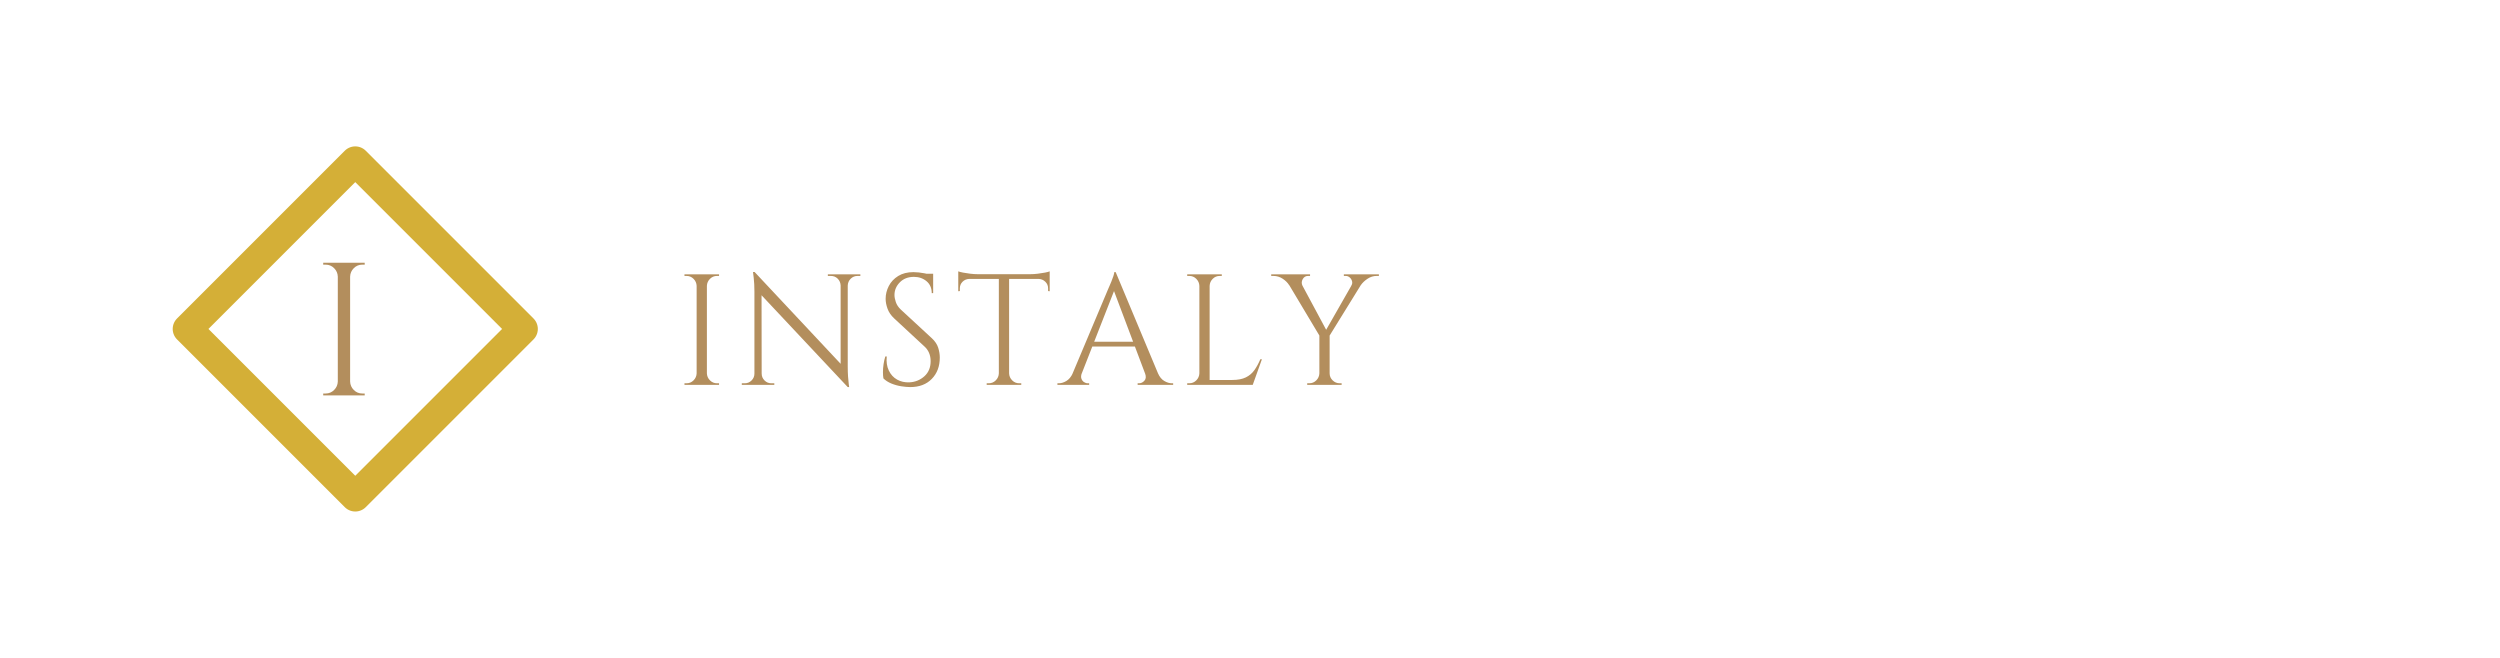
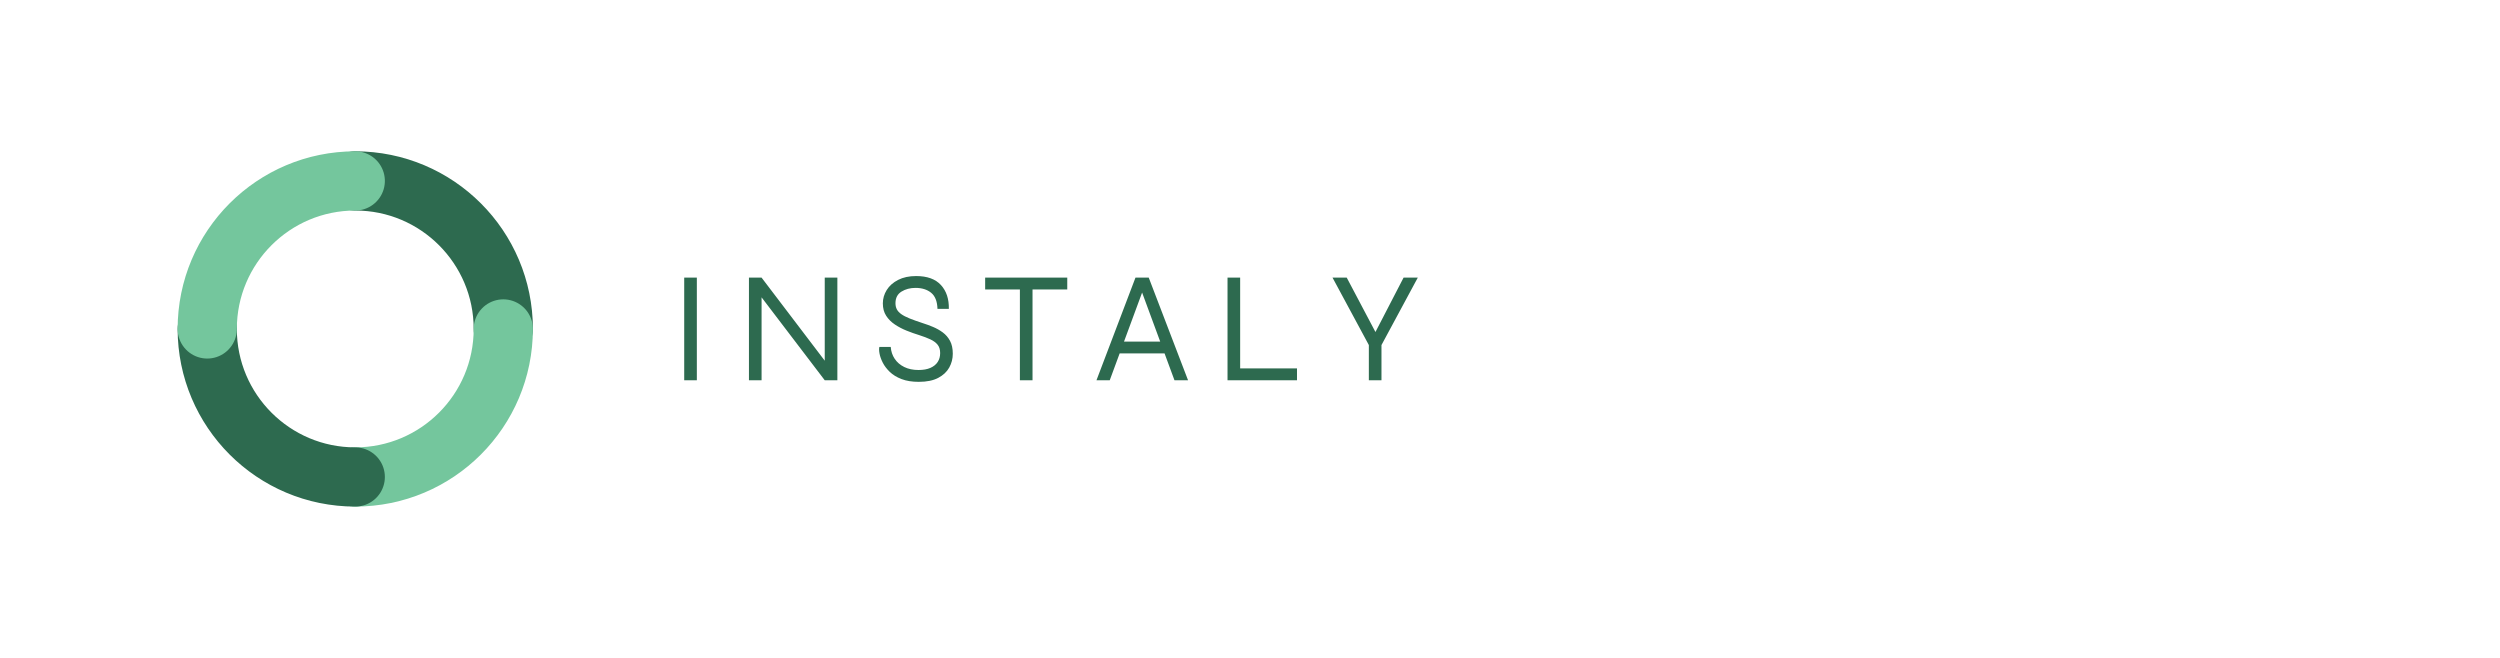
<svg xmlns="http://www.w3.org/2000/svg" viewBox="0 0 380 100" width="100%" height="100%" role="img" aria-label="Instaly Logo">
-   <polygon points="54.0,24.5 79.5,50.0 54.0,75.5 28.5,50.0" fill="none" stroke="#D4AF37" stroke-width="4.5" stroke-linejoin="round" />
-   <g transform="translate(47.4, 60.1)">
-     <path d="M5.818 -20.16L5.818 0L3.946 0L3.946 -20.16L5.818 -20.16ZM4.032 -2.102L4.032 0L1.728 0L1.728 -0.288Q1.728 -0.288 1.915 -0.288Q2.102 -0.288 2.102 -0.288Q2.851 -0.288 3.384 -0.821Q3.917 -1.354 3.946 -2.102L4.032 -2.102ZM4.032 -18.058L3.946 -18.058Q3.917 -18.806 3.384 -19.339Q2.851 -19.872 2.102 -19.872Q2.102 -19.872 1.915 -19.872Q1.728 -19.872 1.728 -19.872L1.728 -20.16L4.032 -20.16L4.032 -18.058ZM5.731 -2.102L5.818 -2.102Q5.846 -1.354 6.379 -0.821Q6.912 -0.288 7.661 -0.288Q7.661 -0.288 7.834 -0.288Q8.006 -0.288 8.035 -0.288L8.035 0L5.731 0L5.731 -2.102ZM5.731 -18.058L5.731 -20.16L8.035 -20.16L8.035 -19.872Q8.006 -19.872 7.834 -19.872Q7.661 -19.872 7.661 -19.872Q6.912 -19.872 6.379 -19.339Q5.846 -18.806 5.818 -18.058L5.731 -18.058Z" fill="#B38E5D" />
+   <g transform="translate(54.0, 50.0)">
+     <path d="M 0,-22.5 A 22.5 22.5 0 0 1 22.5 0" fill="none" stroke="#2D6A4F" stroke-width="9.0" stroke-linecap="round" transform="rotate(0)" />
+     <path d="M 0,-22.5 A 22.5 22.5 0 0 1 22.5 0" fill="none" stroke="#74C69D" stroke-width="9.0" stroke-linecap="round" transform="rotate(90)" />
+     <path d="M 0,-22.5 A 22.5 22.5 0 0 1 22.5 0" fill="none" stroke="#2D6A4F" stroke-width="9.0" stroke-linecap="round" transform="rotate(180)" />
+     <path d="M 0,-22.5 A 22.5 22.5 0 0 1 22.5 0" fill="none" stroke="#74C69D" stroke-width="9.0" stroke-linecap="round" transform="rotate(270)" />
  </g>
-   <g transform="translate(102.6, 58.5)">
-     <path d="M4.848 -16.8L4.848 0L3.288 0L3.288 -16.8L4.848 -16.8ZM3.36 -1.752L3.36 0L1.44 0L1.44 -0.24Q1.44 -0.24 1.596 -0.24Q1.752 -0.24 1.752 -0.24Q2.376 -0.24 2.82 -0.684Q3.264 -1.128 3.288 -1.752L3.36 -1.752ZM3.36 -15.048L3.288 -15.048Q3.264 -15.672 2.82 -16.116Q2.376 -16.56 1.752 -16.56Q1.752 -16.56 1.596 -16.56Q1.44 -16.56 1.44 -16.56L1.44 -16.8L3.36 -16.8L3.36 -15.048ZM4.776 -1.752L4.848 -1.752Q4.872 -1.128 5.316 -0.684Q5.76 -0.24 6.384 -0.24Q6.384 -0.24 6.528 -0.24Q6.672 -0.24 6.696 -0.24L6.696 0L4.776 0L4.776 -1.752ZM4.776 -15.048L4.776 -16.8L6.696 -16.8L6.696 -16.56Q6.672 -16.56 6.528 -16.56Q6.384 -16.56 6.384 -16.56Q5.76 -16.56 5.316 -16.116Q4.872 -15.672 4.848 -15.048L4.776 -15.048ZM12.096 -17.16L26.04 -2.28L26.256 0.336L12.312 -14.52L12.096 -17.16ZM12.144 -1.704L12.144 0L10.152 0L10.152 -0.24Q10.152 -0.24 10.368 -0.24Q10.584 -0.24 10.608 -0.24Q11.208 -0.24 11.64 -0.672Q12.072 -1.104 12.072 -1.704L12.144 -1.704ZM13.176 -1.704Q13.176 -1.104 13.608 -0.672Q14.04 -0.24 14.64 -0.24Q14.664 -0.24 14.88 -0.24Q15.096 -0.24 15.096 -0.24L15.096 0L13.104 0L13.104 -1.704L13.176 -1.704ZM12.096 -17.16L13.152 -15.816L13.176 0L12.072 0L12.072 -14.16Q12.072 -15.384 11.964 -16.272Q11.856 -17.16 11.856 -17.16L12.096 -17.16ZM26.256 -16.8L26.256 -2.736Q26.256 -1.968 26.304 -1.26Q26.352 -0.552 26.412 -0.108Q26.472 0.336 26.472 0.336L26.256 0.336L25.176 -0.936L25.176 -16.8L26.256 -16.8ZM28.176 -16.8L28.176 -16.56Q28.176 -16.56 27.96 -16.56Q27.744 -16.56 27.744 -16.56Q27.144 -16.56 26.712 -16.14Q26.28 -15.72 26.256 -15.096L26.184 -15.096L26.184 -16.8L28.176 -16.8ZM23.232 -16.8L25.224 -16.8L25.224 -15.096L25.176 -15.096Q25.152 -15.72 24.732 -16.14Q24.312 -16.56 23.688 -16.56Q23.688 -16.56 23.472 -16.56Q23.256 -16.56 23.232 -16.56L23.232 -16.8ZM36.24 -17.136Q36.624 -17.136 37.068 -17.088Q37.512 -17.04 37.932 -16.956Q38.352 -16.872 38.7 -16.788Q39.048 -16.704 39.24 -16.608L39.24 -13.944L39.024 -13.944Q39.024 -15.096 38.232 -15.756Q37.44 -16.416 36.312 -16.416Q34.992 -16.416 34.176 -15.588Q33.36 -14.76 33.36 -13.656Q33.36 -13.2 33.564 -12.588Q33.768 -11.976 34.32 -11.448L39.048 -7.08Q39.768 -6.408 40.008 -5.64Q40.248 -4.872 40.248 -4.152Q40.248 -2.16 39.036 -0.912Q37.824 0.336 35.76 0.336Q35.184 0.336 34.404 0.216Q33.624 0.096 32.892 -0.204Q32.16 -0.504 31.68 -0.984Q31.608 -1.368 31.608 -1.944Q31.608 -2.52 31.704 -3.156Q31.8 -3.792 31.968 -4.32L32.184 -4.32Q32.064 -3.096 32.496 -2.184Q32.928 -1.272 33.756 -0.804Q34.584 -0.336 35.64 -0.384Q36.96 -0.456 37.908 -1.308Q38.856 -2.16 38.856 -3.6Q38.856 -4.296 38.616 -4.86Q38.376 -5.424 37.92 -5.832L33.312 -10.104Q32.592 -10.776 32.304 -11.58Q32.016 -12.384 32.016 -13.08Q32.016 -14.088 32.496 -15.024Q32.976 -15.96 33.924 -16.548Q34.872 -17.136 36.24 -17.136ZM39.24 -16.896L39.24 -16.392L37.416 -16.392L37.416 -16.896L39.24 -16.896ZM50.784 -16.728L50.784 0L49.224 0L49.224 -16.728L50.784 -16.728ZM56.952 -16.824L56.952 -16.104L43.056 -16.104L43.056 -16.824L56.952 -16.824ZM56.952 -16.176L56.952 -14.232L56.712 -14.256L56.712 -14.664Q56.712 -15.264 56.292 -15.672Q55.872 -16.08 55.296 -16.104L55.296 -16.176L56.952 -16.176ZM56.952 -17.256L56.952 -16.56L54.024 -16.824Q54.552 -16.824 55.14 -16.896Q55.728 -16.968 56.232 -17.064Q56.736 -17.16 56.952 -17.256ZM49.296 -1.752L49.296 0L47.376 0L47.376 -0.24Q47.376 -0.24 47.532 -0.24Q47.688 -0.24 47.688 -0.24Q48.312 -0.24 48.756 -0.684Q49.2 -1.128 49.224 -1.752L49.296 -1.752ZM50.712 -1.752L50.784 -1.752Q50.808 -1.128 51.252 -0.684Q51.696 -0.24 52.32 -0.24Q52.32 -0.24 52.476 -0.24Q52.632 -0.24 52.632 -0.24L52.632 0L50.712 0L50.712 -1.752ZM44.712 -16.176L44.712 -16.104Q44.112 -16.08 43.704 -15.672Q43.296 -15.264 43.296 -14.664L43.296 -14.256L43.056 -14.232L43.056 -16.176L44.712 -16.176ZM43.056 -17.256Q43.296 -17.16 43.788 -17.064Q44.28 -16.968 44.88 -16.896Q45.48 -16.824 45.984 -16.824L43.056 -16.56L43.056 -17.256ZM66.984 -17.136L74.088 -0.144L72.048 -0.144L66.504 -14.856L66.984 -17.136ZM61.824 -1.752Q61.656 -1.272 61.776 -0.936Q61.896 -0.6 62.172 -0.42Q62.448 -0.24 62.736 -0.24L62.952 -0.24L62.952 0L58.128 0L58.128 -0.24Q58.128 -0.24 58.236 -0.24Q58.344 -0.24 58.344 -0.24Q58.896 -0.24 59.484 -0.588Q60.072 -0.936 60.456 -1.752L61.824 -1.752ZM66.984 -17.136L67.2 -15.456L61.176 -0.072L59.736 -0.072L65.88 -14.664Q65.88 -14.664 66.012 -14.964Q66.144 -15.264 66.324 -15.696Q66.504 -16.128 66.636 -16.536Q66.768 -16.944 66.768 -17.136L66.984 -17.136ZM70.368 -6.552L70.368 -5.832L62.856 -5.832L62.856 -6.552L70.368 -6.552ZM71.448 -1.752L73.416 -1.752Q73.776 -0.936 74.376 -0.588Q74.976 -0.24 75.528 -0.24Q75.528 -0.24 75.624 -0.24Q75.72 -0.24 75.72 -0.24L75.72 0L70.32 0L70.32 -0.24L70.536 -0.24Q70.992 -0.24 71.352 -0.636Q71.712 -1.032 71.448 -1.752ZM81.264 -16.8L81.264 0L79.704 0L79.704 -16.8L81.264 -16.8ZM87.744 -0.744L87.744 0L81.192 0L81.192 -0.744L87.744 -0.744ZM89.208 -3.888L87.816 0L83.832 0L84.696 -0.744Q85.968 -0.744 86.772 -1.14Q87.576 -1.536 88.08 -2.256Q88.584 -2.976 88.968 -3.888L89.208 -3.888ZM79.776 -1.752L79.776 0L77.856 0L77.856 -0.24Q77.856 -0.24 78.012 -0.24Q78.168 -0.24 78.168 -0.24Q78.792 -0.24 79.236 -0.684Q79.68 -1.128 79.704 -1.752L79.776 -1.752ZM79.776 -15.048L79.704 -15.048Q79.68 -15.672 79.236 -16.116Q78.792 -16.56 78.168 -16.56Q78.168 -16.56 78.012 -16.56Q77.856 -16.56 77.856 -16.56L77.856 -16.8L79.776 -16.8L79.776 -15.048ZM81.192 -15.048L81.192 -16.8L83.112 -16.8L83.112 -16.56Q83.088 -16.56 82.944 -16.56Q82.8 -16.56 82.8 -16.56Q82.176 -16.56 81.732 -16.116Q81.288 -15.672 81.264 -15.048L81.192 -15.048ZM94.464 -16.776L99.168 -8.016L98.136 -7.176L92.4 -16.776L94.464 -16.776ZM99.504 -7.728L99.504 0L97.944 0L97.944 -7.728L99.504 -7.728ZM103.776 -16.776L105.24 -16.776L99.336 -7.224L98.472 -7.488L103.776 -16.776ZM102.792 -15.072Q103.008 -15.408 102.912 -15.756Q102.816 -16.104 102.552 -16.332Q102.288 -16.56 101.952 -16.56Q101.952 -16.56 101.808 -16.56Q101.664 -16.56 101.664 -16.56L101.664 -16.8L106.992 -16.8L106.992 -16.56L106.656 -16.56Q105.912 -16.56 105.264 -16.128Q104.616 -15.696 104.232 -15.144L102.792 -15.072ZM95.376 -15.072L93.36 -15.144Q93.024 -15.696 92.376 -16.128Q91.728 -16.56 90.96 -16.56L90.624 -16.56L90.624 -16.8L96.528 -16.8L96.528 -16.56Q96.528 -16.56 96.372 -16.56Q96.216 -16.56 96.216 -16.56Q95.688 -16.56 95.412 -16.068Q95.136 -15.576 95.376 -15.072ZM97.992 -1.752L97.992 0L96.096 0L96.096 -0.24Q96.096 -0.24 96.24 -0.24Q96.384 -0.24 96.408 -0.24Q97.032 -0.24 97.476 -0.684Q97.92 -1.128 97.944 -1.752L97.992 -1.752ZM99.432 -1.752L99.504 -1.752Q99.504 -1.128 99.96 -0.684Q100.416 -0.24 101.04 -0.24Q101.04 -0.24 101.184 -0.24Q101.328 -0.24 101.328 -0.24L101.328 0L99.432 0L99.432 -1.752Z" fill="#B38E5D" />
+   <g transform="translate(101.6, 57.8)">
+     <path d="M2.4 -15.6L4.32 -15.6L4.32 0L2.4 0L2.4 -15.6ZM24.288 -2.28L23.76 -2.112L23.76 -15.6L25.68 -15.6L25.68 0L23.76 0L13.632 -13.296L14.16 -13.464L14.16 0L12.24 0L12.24 -15.6L14.16 -15.6L24.288 -2.28ZM32.064 -5.064L33.792 -5.064Q33.864 -4.056 34.392 -3.264Q34.92 -2.472 35.844 -2.016Q36.768 -1.56 38.016 -1.56Q39.096 -1.56 39.828 -1.884Q40.56 -2.208 40.932 -2.784Q41.304 -3.36 41.304 -4.128Q41.304 -4.92 40.92 -5.4Q40.536 -5.88 39.816 -6.216Q39.096 -6.552 38.112 -6.864Q37.176 -7.152 36.216 -7.536Q35.256 -7.92 34.428 -8.472Q33.6 -9.024 33.096 -9.804Q32.592 -10.584 32.592 -11.688Q32.592 -12.768 33.18 -13.716Q33.768 -14.664 34.908 -15.252Q36.048 -15.84 37.656 -15.84Q40.176 -15.84 41.424 -14.472Q42.672 -13.104 42.624 -10.848L40.896 -10.848Q40.848 -12.552 39.936 -13.296Q39.024 -14.04 37.56 -14.04Q36.336 -14.04 35.424 -13.476Q34.512 -12.912 34.512 -11.712Q34.512 -11.184 34.716 -10.788Q34.92 -10.392 35.388 -10.056Q35.856 -9.72 36.66 -9.396Q37.464 -9.072 38.64 -8.688Q39.408 -8.448 40.212 -8.112Q41.016 -7.776 41.7 -7.272Q42.384 -6.768 42.804 -5.988Q43.224 -5.208 43.224 -4.032Q43.224 -2.904 42.684 -1.932Q42.144 -0.96 41.004 -0.36Q39.864 0.24 38.064 0.24Q36.528 0.24 35.436 -0.18Q34.344 -0.6 33.648 -1.272Q32.952 -1.944 32.58 -2.676Q32.208 -3.408 32.088 -4.056Q31.968 -4.704 32.064 -5.064ZM48.144 -15.6L60.624 -15.6L60.624 -13.8L48.144 -13.8L48.144 -15.6ZM53.424 -13.992L55.344 -13.992L55.344 0L53.424 0L53.424 -13.992ZM68.232 -4.08L68.232 -5.88L75.72 -5.88L75.72 -4.08L68.232 -4.08ZM65.064 0L70.992 -15.6L73.008 -15.6L78.984 0L76.92 0L71.712 -14.112L72.288 -14.112L67.08 0L65.064 0ZM86.904 -15.6L86.904 -1.8L95.544 -1.8L95.544 0L84.984 0L84.984 -15.6L86.904 -15.6ZM113.904 -15.6L108.384 -5.352L108.384 0L106.464 0L106.464 -5.352L100.944 -15.6L103.104 -15.6L107.856 -6.6L107.088 -6.6L111.744 -15.6L113.904 -15.6Z" fill="#2D6A4F" />
  </g>
</svg>
